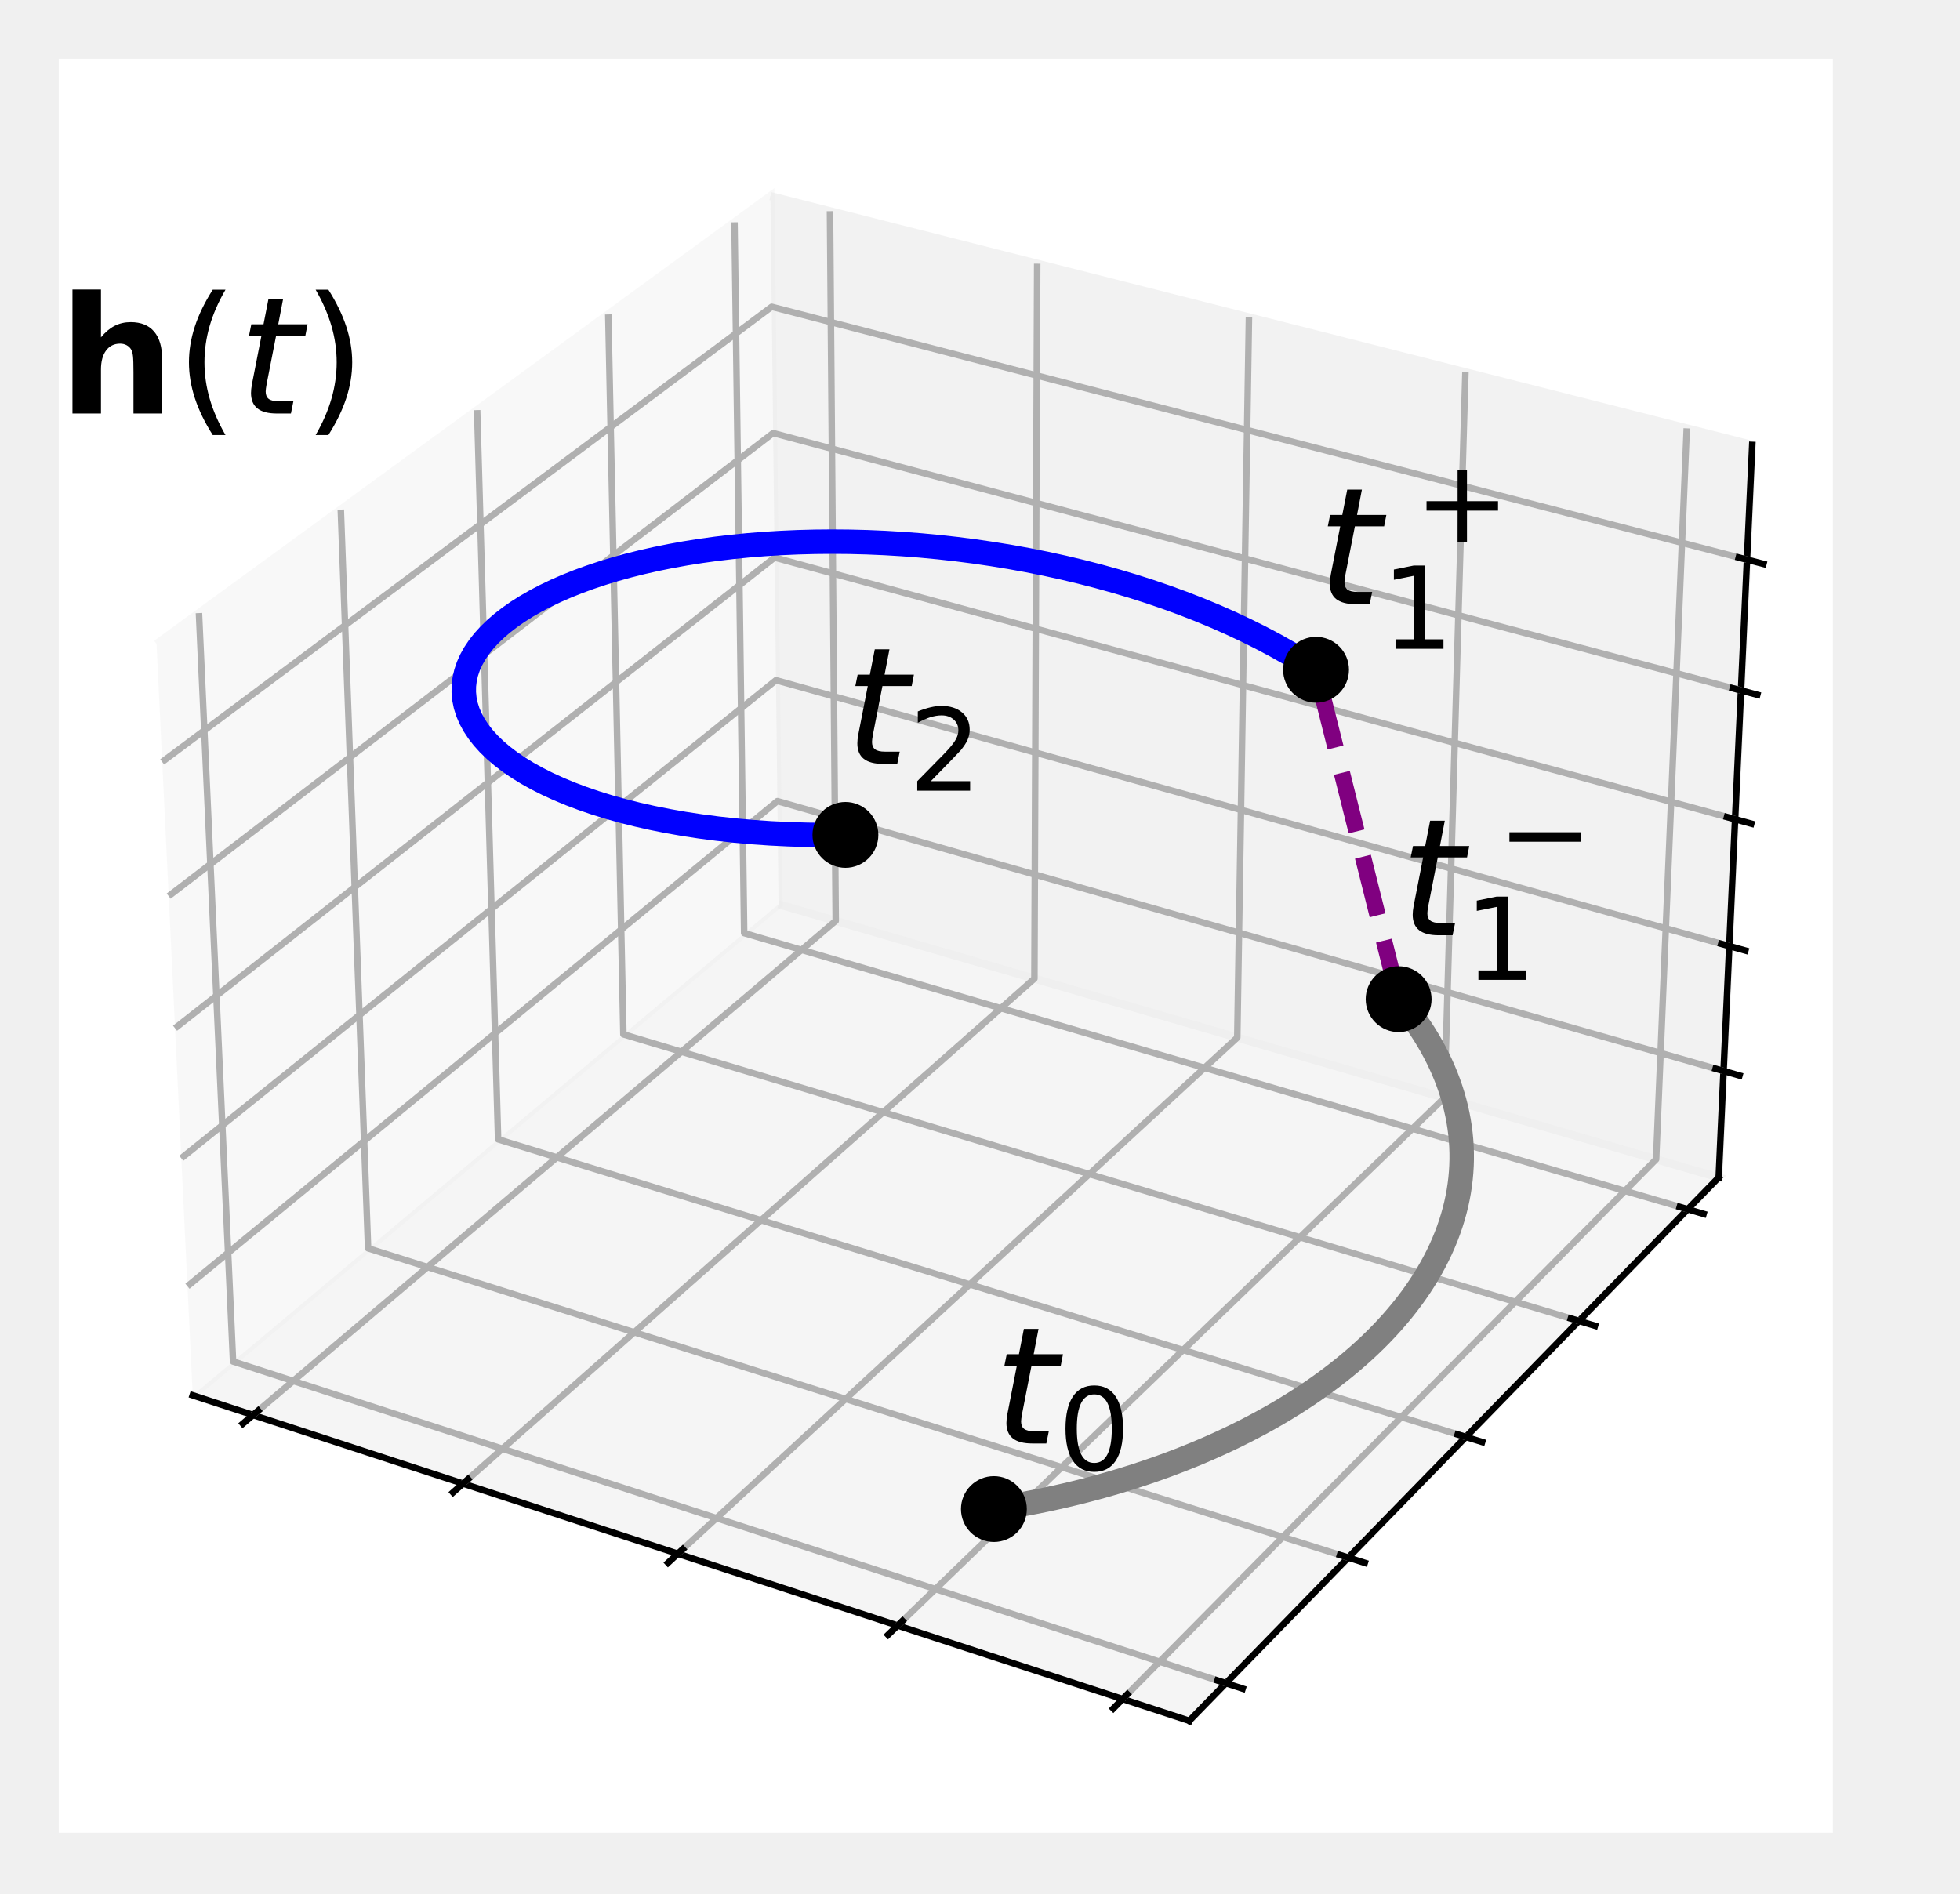
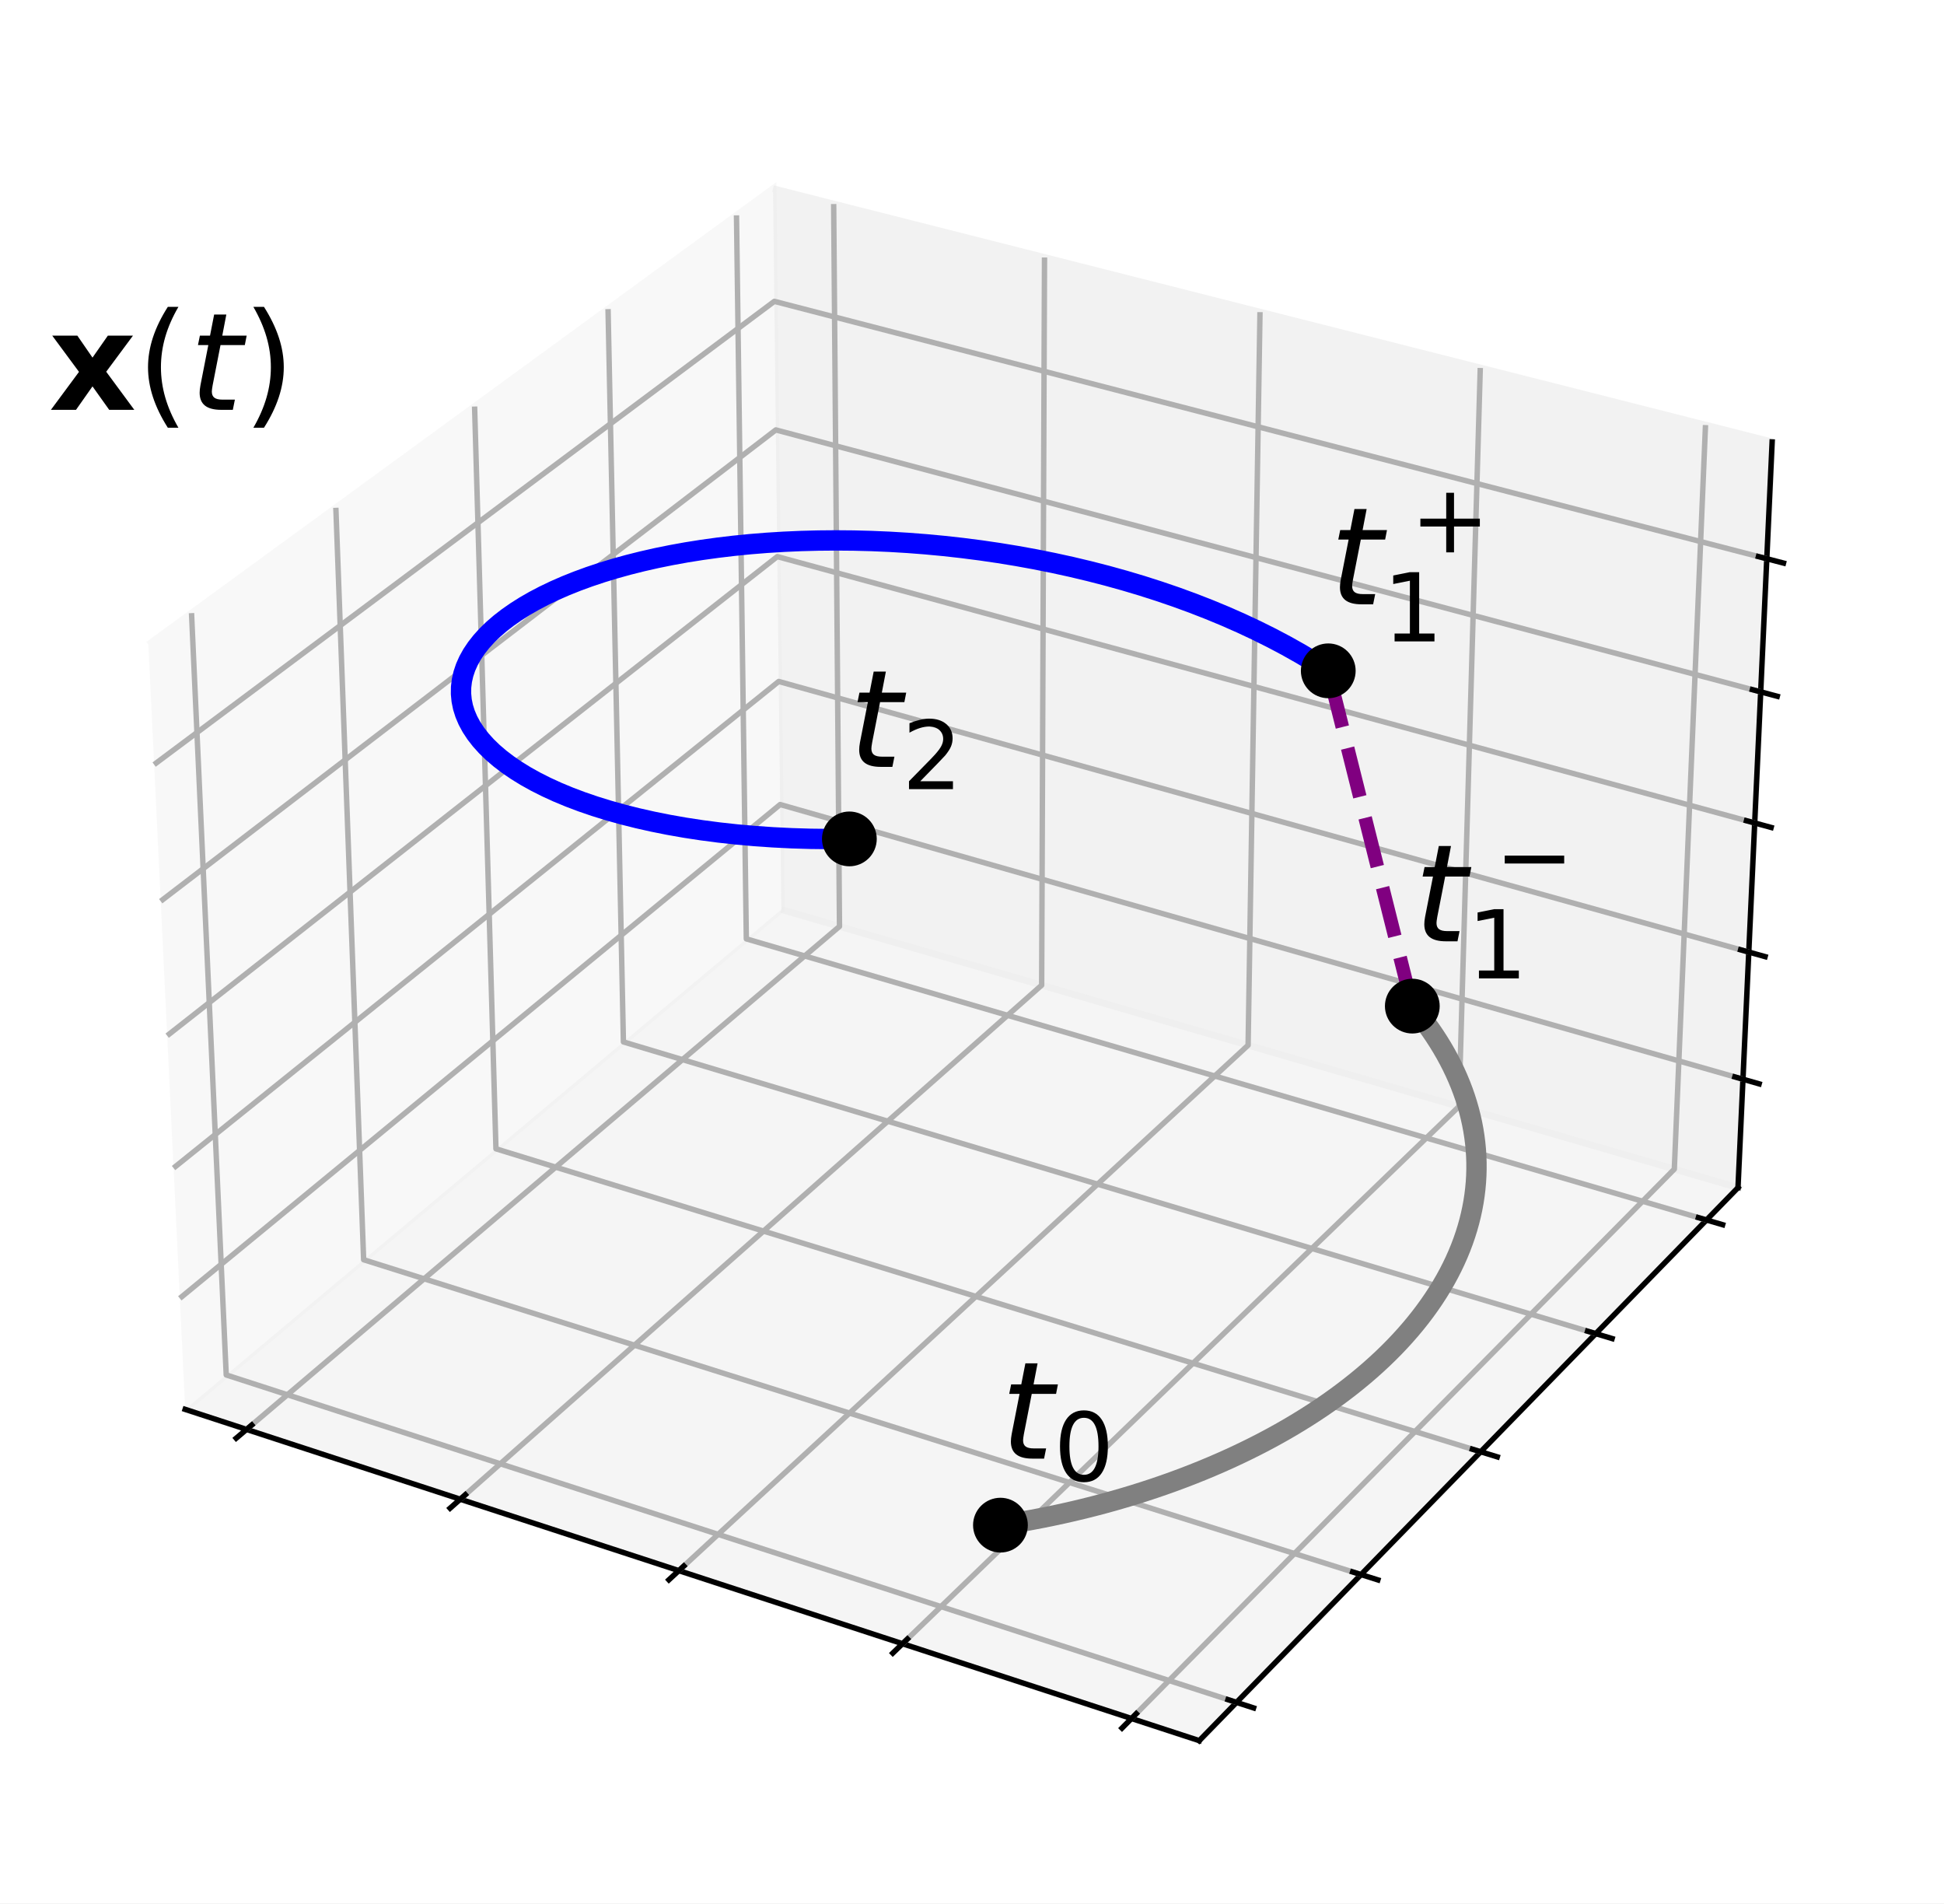
- <svg xmlns="http://www.w3.org/2000/svg" xmlns:xlink="http://www.w3.org/1999/xlink" width="240.224pt" height="232.086pt" viewBox="0 0 240.224 232.086" version="1.1">
+ <svg xmlns="http://www.w3.org/2000/svg" xmlns:xlink="http://www.w3.org/1999/xlink" width="286.553pt" height="280.512pt" viewBox="0 0 286.553 280.512" version="1.1">
  <defs>
    <style type="text/css">*{stroke-linejoin: round; stroke-linecap: butt}</style>
  </defs>
  <g id="figure_1">
    <g id="patch_1">
-       <path d="M 0 232.086  L 240.224 232.086  L 240.224 0  L 0 0  L 0 232.086  z " style="fill: none" />
+       <path d="M 0 280.512  L 286.553 280.512  L 286.553 0  L 0 0  z " style="fill: #ffffff" />
    </g>
    <g id="patch_2">
-       <path d="M 7.2 224.64  L 224.64 224.64  L 224.64 7.2  L 7.2 7.2  z " style="fill: #ffffff" />
+       <path d="M 7.2 273.312  L 273.312 273.312  L 273.312 7.2  L 7.2 7.2  z " style="fill: #ffffff" />
    </g>
    <g id="pane3d_1">
      <g id="patch_3">
-         <path d="M 23.618 171.026  L 95.424 110.837  L 94.426 24.034  L 19.184 78.942  " style="fill: #f2f2f2; opacity: 0.5; stroke: #f2f2f2; stroke-linejoin: miter" />
+         <path d="M 27.293 207.697  L 115.172 134.035  L 113.951 27.802  L 21.866 95.001  " style="fill: #f2f2f2; opacity: 0.5; stroke: #f2f2f2; stroke-linejoin: miter" />
      </g>
    </g>
    <g id="pane3d_2">
      <g id="patch_4">
-         <path d="M 95.424 110.837  L 210.647 144.328  L 214.759 54.535  L 94.426 24.034  " style="fill: #e6e6e6; opacity: 0.5; stroke: #e6e6e6; stroke-linejoin: miter" />
+         <path d="M 115.172 134.035  L 256.186 175.023  L 261.219 65.13  L 113.951 27.802  " style="fill: #e6e6e6; opacity: 0.5; stroke: #e6e6e6; stroke-linejoin: miter" />
      </g>
    </g>
    <g id="pane3d_3">
      <g id="patch_5">
-         <path d="M 23.618 171.026  L 145.76 210.918  L 210.647 144.328  L 95.424 110.837  " style="fill: #ececec; opacity: 0.5; stroke: #ececec; stroke-linejoin: miter" />
+         <path d="M 27.293 207.697  L 176.775 256.518  L 256.186 175.023  L 115.172 134.035  " style="fill: #ececec; opacity: 0.5; stroke: #ececec; stroke-linejoin: miter" />
      </g>
    </g>
    <g id="axis3d_1">
      <g id="line2d_1">
-         <path d="M 23.618 171.026  L 145.76 210.918  " style="fill: none; stroke: #000000; stroke-width: 0.8; stroke-linecap: square" />
+         <path d="M 27.293 207.697  L 176.775 256.518  " style="fill: none; stroke: #000000; stroke-width: 0.8; stroke-linecap: square" />
      </g>
      <g id="Line3DCollection_1">
-         <path d="M 31.013 173.441  L 102.429 112.873  L 101.727 25.884  " style="fill: none; stroke: #b0b0b0; stroke-width: 0.8" />
-         <path d="M 56.75 181.847  L 126.78 119.951  L 127.122 32.321  " style="fill: none; stroke: #b0b0b0; stroke-width: 0.8" />
-         <path d="M 83.079 190.446  L 151.644 127.178  L 153.075 38.9  " style="fill: none; stroke: #b0b0b0; stroke-width: 0.8" />
-         <path d="M 110.021 199.245  L 177.037 134.559  L 179.606 45.625  " style="fill: none; stroke: #b0b0b0; stroke-width: 0.8" />
-         <path d="M 137.597 208.252  L 202.978 142.099  L 206.734 52.501  " style="fill: none; stroke: #b0b0b0; stroke-width: 0.8" />
+         <path d="M 36.343 210.653  L 123.745 136.527  L 122.886 30.067  " style="fill: none; stroke: #b0b0b0; stroke-width: 0.8" />
+         <path d="M 67.841 220.94  L 153.546 145.189  L 153.965 37.945  " style="fill: none; stroke: #b0b0b0; stroke-width: 0.8" />
+         <path d="M 100.064 231.464  L 183.976 154.034  L 185.728 45.996  " style="fill: none; stroke: #b0b0b0; stroke-width: 0.8" />
+         <path d="M 133.036 242.233  L 215.054 163.067  L 218.198 54.226  " style="fill: none; stroke: #b0b0b0; stroke-width: 0.8" />
+         <path d="M 166.786 253.255  L 246.801 172.295  L 251.398 62.641  " style="fill: none; stroke: #b0b0b0; stroke-width: 0.8" />
      </g>
      <g id="xtick_1">
        <g id="line2d_2">
-           <path d="M 31.635 172.914  L 29.767 174.499  " style="fill: none; stroke: #000000; stroke-width: 0.8; stroke-linecap: square" />
+           <path d="M 37.105 210.008  L 34.818 211.947  " style="fill: none; stroke: #000000; stroke-width: 0.8; stroke-linecap: square" />
        </g>
      </g>
      <g id="xtick_2">
        <g id="line2d_3">
-           <path d="M 57.36 181.308  L 55.527 182.928  " style="fill: none; stroke: #000000; stroke-width: 0.8; stroke-linecap: square" />
+           <path d="M 68.588 220.28  L 66.344 222.264  " style="fill: none; stroke: #000000; stroke-width: 0.8; stroke-linecap: square" />
        </g>
      </g>
      <g id="xtick_3">
        <g id="line2d_4">
-           <path d="M 83.677 189.894  L 81.88 191.553  " style="fill: none; stroke: #000000; stroke-width: 0.8; stroke-linecap: square" />
+           <path d="M 100.796 230.789  L 98.596 232.818  " style="fill: none; stroke: #000000; stroke-width: 0.8; stroke-linecap: square" />
        </g>
      </g>
      <g id="xtick_4">
        <g id="line2d_5">
-           <path d="M 110.606 198.68  L 108.848 200.378  " style="fill: none; stroke: #000000; stroke-width: 0.8; stroke-linecap: square" />
+           <path d="M 133.753 241.542  L 131.601 243.619  " style="fill: none; stroke: #000000; stroke-width: 0.8; stroke-linecap: square" />
        </g>
      </g>
      <g id="xtick_5">
        <g id="line2d_6">
-           <path d="M 138.169 207.674  L 136.452 209.411  " style="fill: none; stroke: #000000; stroke-width: 0.8; stroke-linecap: square" />
+           <path d="M 167.485 252.548  L 165.384 254.674  " style="fill: none; stroke: #000000; stroke-width: 0.8; stroke-linecap: square" />
        </g>
      </g>
    </g>
    <g id="axis3d_2">
      <g id="line2d_7">
-         <path d="M 210.647 144.328  L 145.76 210.918  " style="fill: none; stroke: #000000; stroke-width: 0.8; stroke-linecap: square" />
+         <path d="M 256.186 175.023  L 176.775 256.518  " style="fill: none; stroke: #000000; stroke-width: 0.8; stroke-linecap: square" />
      </g>
      <g id="Line3DCollection_2">
-         <path d="M 24.385 75.147  L 28.564 166.881  L 150.248 206.312  " style="fill: none; stroke: #b0b0b0; stroke-width: 0.8" />
-         <path d="M 41.769 62.461  L 45.115 153.008  L 165.245 190.921  " style="fill: none; stroke: #b0b0b0; stroke-width: 0.8" />
-         <path d="M 58.478 50.267  L 61.05 139.65  L 179.656 176.132  " style="fill: none; stroke: #b0b0b0; stroke-width: 0.8" />
-         <path d="M 74.551 38.538  L 76.404 126.78  L 193.515 161.909  " style="fill: none; stroke: #b0b0b0; stroke-width: 0.8" />
-         <path d="M 90.023 27.247  L 91.207 114.372  L 206.852 148.222  " style="fill: none; stroke: #b0b0b0; stroke-width: 0.8" />
+         <path d="M 28.231 90.356  L 33.346 202.624  L 182.267 250.882  " style="fill: none; stroke: #b0b0b0; stroke-width: 0.8" />
+         <path d="M 49.507 74.83  L 53.602 185.645  L 200.622 232.045  " style="fill: none; stroke: #b0b0b0; stroke-width: 0.8" />
+         <path d="M 69.956 59.907  L 73.104 169.298  L 218.259 213.945  " style="fill: none; stroke: #b0b0b0; stroke-width: 0.8" />
+         <path d="M 89.627 45.552  L 91.894 153.547  L 235.22 196.54  " style="fill: none; stroke: #b0b0b0; stroke-width: 0.8" />
+         <path d="M 108.562 31.734  L 110.011 138.361  L 251.542 179.789  " style="fill: none; stroke: #b0b0b0; stroke-width: 0.8" />
      </g>
      <g id="xtick_6">
        <g id="line2d_8">
-           <path d="M 149.222 205.98  L 152.301 206.978  " style="fill: none; stroke: #000000; stroke-width: 0.8; stroke-linecap: square" />
+           <path d="M 181.013 250.475  L 184.781 251.696  " style="fill: none; stroke: #000000; stroke-width: 0.8; stroke-linecap: square" />
        </g>
      </g>
      <g id="xtick_7">
        <g id="line2d_9">
-           <path d="M 164.234 190.602  L 167.27 191.56  " style="fill: none; stroke: #000000; stroke-width: 0.8; stroke-linecap: square" />
+           <path d="M 199.384 231.655  L 203.101 232.828  " style="fill: none; stroke: #000000; stroke-width: 0.8; stroke-linecap: square" />
        </g>
      </g>
      <g id="xtick_8">
        <g id="line2d_10">
-           <path d="M 178.659 175.825  L 181.654 176.746  " style="fill: none; stroke: #000000; stroke-width: 0.8; stroke-linecap: square" />
+           <path d="M 217.038 213.57  L 220.704 214.697  " style="fill: none; stroke: #000000; stroke-width: 0.8; stroke-linecap: square" />
        </g>
      </g>
      <g id="xtick_9">
        <g id="line2d_11">
-           <path d="M 192.531 161.614  L 195.485 162.5  " style="fill: none; stroke: #000000; stroke-width: 0.8; stroke-linecap: square" />
+           <path d="M 234.016 196.178  L 237.631 197.263  " style="fill: none; stroke: #000000; stroke-width: 0.8; stroke-linecap: square" />
        </g>
      </g>
      <g id="xtick_10">
        <g id="line2d_12">
-           <path d="M 205.881 147.938  L 208.796 148.791  " style="fill: none; stroke: #000000; stroke-width: 0.8; stroke-linecap: square" />
+           <path d="M 250.354 179.441  L 253.921 180.485  " style="fill: none; stroke: #000000; stroke-width: 0.8; stroke-linecap: square" />
        </g>
      </g>
    </g>
    <g id="axis3d_3">
      <g id="line2d_13">
-         <path d="M 210.647 144.328  L 214.759 54.535  " style="fill: none; stroke: #000000; stroke-width: 0.8; stroke-linecap: square" />
+         <path d="M 256.186 175.023  L 261.219 65.13  " style="fill: none; stroke: #000000; stroke-width: 0.8; stroke-linecap: square" />
      </g>
      <g id="Line3DCollection_3">
-         <path d="M 211.244 131.274  L 95.279 98.195  L 22.974 157.658  " style="fill: none; stroke: #b0b0b0; stroke-width: 0.8" />
-         <path d="M 211.946 115.961  L 95.108 83.376  L 22.219 141.97  " style="fill: none; stroke: #b0b0b0; stroke-width: 0.8" />
-         <path d="M 212.658 100.415  L 94.935 68.341  L 21.451 126.032  " style="fill: none; stroke: #b0b0b0; stroke-width: 0.8" />
-         <path d="M 213.38 84.629  L 94.76 53.085  L 20.672 109.839  " style="fill: none; stroke: #b0b0b0; stroke-width: 0.8" />
-         <path d="M 214.115 68.597  L 94.582 37.604  L 19.879 93.384  " style="fill: none; stroke: #b0b0b0; stroke-width: 0.8" />
+         <path d="M 256.918 159.047  L 114.994 118.563  L 26.505 191.337  " style="fill: none; stroke: #b0b0b0; stroke-width: 0.8" />
+         <path d="M 257.776 140.307  L 114.786 100.427  L 25.581 172.137  " style="fill: none; stroke: #b0b0b0; stroke-width: 0.8" />
+         <path d="M 258.647 121.28  L 114.574 82.026  L 24.641 152.631  " style="fill: none; stroke: #b0b0b0; stroke-width: 0.8" />
+         <path d="M 259.532 101.96  L 114.359 63.356  L 23.687 132.813  " style="fill: none; stroke: #b0b0b0; stroke-width: 0.8" />
+         <path d="M 260.431 82.341  L 114.142 44.41  L 22.717 112.676  " style="fill: none; stroke: #b0b0b0; stroke-width: 0.8" />
      </g>
      <g id="xtick_11">
        <g id="line2d_14">
-           <path d="M 210.271 130.996  L 213.194 131.83  " style="fill: none; stroke: #000000; stroke-width: 0.8; stroke-linecap: square" />
+           <path d="M 255.726 158.707  L 259.304 159.727  " style="fill: none; stroke: #000000; stroke-width: 0.8; stroke-linecap: square" />
        </g>
      </g>
      <g id="xtick_12">
        <g id="line2d_15">
-           <path d="M 210.964 115.688  L 213.911 116.509  " style="fill: none; stroke: #000000; stroke-width: 0.8; stroke-linecap: square" />
+           <path d="M 256.575 139.972  L 260.181 140.977  " style="fill: none; stroke: #000000; stroke-width: 0.8; stroke-linecap: square" />
        </g>
      </g>
      <g id="xtick_13">
        <g id="line2d_16">
-           <path d="M 211.669 100.145  L 214.638 100.955  " style="fill: none; stroke: #000000; stroke-width: 0.8; stroke-linecap: square" />
+           <path d="M 257.437 120.95  L 261.071 121.941  " style="fill: none; stroke: #000000; stroke-width: 0.8; stroke-linecap: square" />
        </g>
      </g>
      <g id="xtick_14">
        <g id="line2d_17">
-           <path d="M 212.384 84.364  L 215.377 85.16  " style="fill: none; stroke: #000000; stroke-width: 0.8; stroke-linecap: square" />
+           <path d="M 258.312 101.636  L 261.975 102.61  " style="fill: none; stroke: #000000; stroke-width: 0.8; stroke-linecap: square" />
        </g>
      </g>
      <g id="xtick_15">
        <g id="line2d_18">
-           <path d="M 213.11 68.337  L 216.127 69.119  " style="fill: none; stroke: #000000; stroke-width: 0.8; stroke-linecap: square" />
+           <path d="M 259.201 82.022  L 262.894 82.979  " style="fill: none; stroke: #000000; stroke-width: 0.8; stroke-linecap: square" />
        </g>
      </g>
    </g>
    <g id="axes_1">
      <g id="line2d_19">
-         <path d="M 121.814 184.969  L 123.078 184.77  L 124.34 184.557  L 125.6 184.33  L 126.856 184.089  L 128.11 183.835  L 129.359 183.566  L 130.603 183.283  L 131.842 182.986  L 133.076 182.676  L 134.303 182.352  L 135.523 182.015  L 136.736 181.664  L 137.94 181.3  L 139.136 180.922  L 140.323 180.532  L 141.5 180.128  L 142.667 179.712  L 143.823 179.282  L 144.967 178.841  L 146.1 178.386  L 147.221 177.92  L 148.329 177.441  L 149.423 176.951  L 150.504 176.448  L 151.57 175.935  L 152.622 175.409  L 153.659 174.873  L 154.68 174.325  L 155.684 173.767  L 156.673 173.198  L 157.644 172.618  L 158.598 172.028  L 159.534 171.429  L 160.452 170.819  L 161.352 170.2  L 162.233 169.572  L 163.094 168.935  L 163.936 168.288  L 164.758 167.633  L 165.559 166.97  L 166.34 166.299  L 167.1 165.62  L 167.839 164.933  L 168.556 164.239  L 169.252 163.537  L 169.925 162.829  L 170.577 162.114  L 171.205 161.393  L 171.811 160.666  L 172.394 159.933  L 172.954 159.195  L 173.491 158.451  L 174.004 157.702  L 174.493 156.949  L 174.959 156.191  L 175.4 155.429  L 175.818 154.663  L 176.211 153.893  L 176.58 153.12  L 176.924 152.344  L 177.244 151.565  L 177.539 150.784  L 177.809 150  L 178.055 149.214  L 178.276 148.427  L 178.472 147.638  L 178.643 146.848  L 178.79 146.057  L 178.911 145.265  L 179.008 144.473  L 179.08 143.681  L 179.127 142.889  L 179.15 142.098  L 179.148 141.307  L 179.121 140.517  L 179.07 139.728  L 178.994 138.941  L 178.894 138.155  L 178.769 137.371  L 178.621 136.59  L 178.448 135.811  L 178.251 135.034  L 178.031 134.261  L 177.787 133.49  L 177.52 132.724  L 177.229 131.96  L 176.916 131.201  L 176.579 130.445  L 176.219 129.694  L 175.837 128.948  L 175.433 128.206  L 175.007 127.47  L 174.558 126.738  L 174.088 126.012  L 173.597 125.291  L 173.084 124.577  L 172.55 123.868  L 171.996 123.165  L 171.421 122.469  " clip-path="url(#p10249b1ab5)" style="fill: none; stroke: #808080; stroke-width: 3; stroke-linecap: square" />
+         <path d="M 147.469 224.761  L 149.016 224.518  L 150.561 224.257  L 152.102 223.979  L 153.64 223.685  L 155.174 223.373  L 156.703 223.044  L 158.226 222.698  L 159.743 222.335  L 161.252 221.955  L 162.754 221.559  L 164.247 221.146  L 165.731 220.716  L 167.205 220.27  L 168.669 219.808  L 170.121 219.33  L 171.562 218.836  L 172.99 218.327  L 174.404 217.801  L 175.805 217.261  L 177.192 216.705  L 178.563 216.134  L 179.919 215.548  L 181.259 214.948  L 182.581 214.333  L 183.887 213.704  L 185.174 213.061  L 186.442 212.405  L 187.692 211.734  L 188.921 211.051  L 190.131 210.355  L 191.32 209.645  L 192.487 208.924  L 193.633 208.19  L 194.757 207.444  L 195.858 206.686  L 196.935 205.917  L 197.99 205.137  L 199.02 204.346  L 200.025 203.545  L 201.006 202.733  L 201.962 201.912  L 202.892 201.08  L 203.797 200.24  L 204.674 199.39  L 205.526 198.532  L 206.35 197.665  L 207.147 196.79  L 207.917 195.908  L 208.658 195.018  L 209.372 194.121  L 210.057 193.217  L 210.714 192.307  L 211.342 191.391  L 211.941 190.469  L 212.51 189.541  L 213.051 188.608  L 213.561 187.671  L 214.042 186.729  L 214.494 185.783  L 214.915 184.833  L 215.307 183.88  L 215.668 182.924  L 215.999 181.964  L 216.299 181.003  L 216.57 180.039  L 216.81 179.074  L 217.019 178.107  L 217.199 177.139  L 217.348 176.17  L 217.466 175.201  L 217.554 174.231  L 217.612 173.262  L 217.639 172.293  L 217.637 171.325  L 217.604 170.358  L 217.541 169.393  L 217.448 168.43  L 217.326 167.468  L 217.173 166.509  L 216.992 165.552  L 216.78 164.599  L 216.54 163.649  L 216.27 162.702  L 215.972 161.759  L 215.645 160.821  L 215.289 159.887  L 214.905 158.957  L 214.493 158.033  L 214.053 157.114  L 213.585 156.2  L 213.091 155.292  L 212.569 154.391  L 212.02 153.496  L 211.445 152.607  L 210.843 151.725  L 210.215 150.85  L 209.562 149.983  L 208.884 149.123  L 208.18 148.271  " clip-path="url(#pef426db21e)" style="fill: none; stroke: #808080; stroke-width: 3; stroke-linecap: square" />
      </g>
      <g id="line2d_20">
-         <path d="M 171.421 122.469  L 171.319 122.064  L 171.217 121.658  L 171.116 121.253  L 171.014 120.847  L 170.912 120.441  L 170.81 120.035  L 170.709 119.63  L 170.607 119.224  L 170.505 118.818  L 170.403 118.412  L 170.302 118.006  L 170.2 117.6  L 170.098 117.194  L 169.996 116.788  L 169.894 116.381  L 169.792 115.975  L 169.691 115.569  L 169.589 115.163  L 169.487 114.756  L 169.385 114.35  L 169.283 113.943  L 169.181 113.537  L 169.079 113.13  L 168.977 112.724  L 168.875 112.317  L 168.773 111.91  L 168.671 111.504  L 168.569 111.097  L 168.467 110.69  L 168.365 110.283  L 168.263 109.876  L 168.161 109.469  L 168.059 109.062  L 167.957 108.655  L 167.855 108.248  L 167.753 107.841  L 167.651 107.434  L 167.549 107.026  L 167.447 106.619  L 167.345 106.212  L 167.242 105.804  L 167.14 105.397  L 167.038 104.989  L 166.936 104.582  L 166.834 104.174  L 166.731 103.767  L 166.629 103.359  L 166.527 102.951  L 166.425 102.544  L 166.323 102.136  L 166.22 101.728  L 166.118 101.32  L 166.016 100.912  L 165.913 100.504  L 165.811 100.096  L 165.709 99.688  L 165.606 99.28  L 165.504 98.871  L 165.402 98.463  L 165.299 98.055  L 165.197 97.647  L 165.095 97.238  L 164.992 96.83  L 164.89 96.421  L 164.787 96.013  L 164.685 95.604  L 164.583 95.196  L 164.48 94.787  L 164.378 94.378  L 164.275 93.97  L 164.173 93.561  L 164.07 93.152  L 163.968 92.743  L 163.865 92.334  L 163.763 91.925  L 163.66 91.516  L 163.557 91.107  L 163.455 90.698  L 163.352 90.289  L 163.25 89.879  L 163.147 89.47  L 163.044 89.061  L 162.942 88.651  L 162.839 88.242  L 162.736 87.833  L 162.634 87.423  L 162.531 87.013  L 162.428 86.604  L 162.326 86.194  L 162.223 85.785  L 162.12 85.375  L 162.018 84.965  L 161.915 84.555  L 161.812 84.145  L 161.709 83.735  L 161.606 83.325  L 161.504 82.915  L 161.401 82.505  L 161.298 82.095  " clip-path="url(#p10249b1ab5)" style="fill: none; stroke-dasharray: 7.4,3.2; stroke-dashoffset: 0; stroke: #800080; stroke-width: 2" />
+         <path d="M 208.18 148.271  L 208.055 147.775  L 207.931 147.279  L 207.807 146.782  L 207.682 146.286  L 207.558 145.789  L 207.433 145.293  L 207.309 144.796  L 207.184 144.299  L 207.059 143.802  L 206.935 143.306  L 206.81 142.809  L 206.686 142.312  L 206.561 141.815  L 206.437 141.318  L 206.312 140.821  L 206.187 140.324  L 206.063 139.826  L 205.938 139.329  L 205.813 138.832  L 205.689 138.334  L 205.564 137.837  L 205.439 137.339  L 205.314 136.842  L 205.19 136.344  L 205.065 135.847  L 204.94 135.349  L 204.815 134.851  L 204.69 134.353  L 204.566 133.855  L 204.441 133.357  L 204.316 132.859  L 204.191 132.361  L 204.066 131.863  L 203.941 131.365  L 203.816 130.867  L 203.691 130.368  L 203.566 129.87  L 203.441 129.372  L 203.316 128.873  L 203.191 128.375  L 203.066 127.876  L 202.941 127.377  L 202.816 126.879  L 202.691 126.38  L 202.566 125.881  L 202.441 125.382  L 202.316 124.883  L 202.191 124.384  L 202.066 123.885  L 201.941 123.386  L 201.816 122.887  L 201.69 122.388  L 201.565 121.889  L 201.44 121.389  L 201.315 120.89  L 201.19 120.39  L 201.064 119.891  L 200.939 119.391  L 200.814 118.892  L 200.689 118.392  L 200.563 117.892  L 200.438 117.393  L 200.313 116.893  L 200.187 116.393  L 200.062 115.893  L 199.937 115.393  L 199.811 114.893  L 199.686 114.393  L 199.56 113.892  L 199.435 113.392  L 199.31 112.892  L 199.184 112.391  L 199.059 111.891  L 198.933 111.391  L 198.808 110.89  L 198.682 110.389  L 198.557 109.889  L 198.431 109.388  L 198.306 108.887  L 198.18 108.386  L 198.054 107.886  L 197.929 107.385  L 197.803 106.884  L 197.678 106.383  L 197.552 105.881  L 197.426 105.38  L 197.301 104.879  L 197.175 104.378  L 197.049 103.876  L 196.923 103.375  L 196.798 102.873  L 196.672 102.372  L 196.546 101.87  L 196.42 101.369  L 196.295 100.867  L 196.169 100.365  L 196.043 99.863  L 195.917 99.362  L 195.791 98.86  " clip-path="url(#pef426db21e)" style="fill: none; stroke-dasharray: 7.4,3.2; stroke-dashoffset: 0; stroke: #800080; stroke-width: 2" />
      </g>
      <g id="line2d_21">
-         <path d="M 161.298 82.095  L 159.67 81.06  L 157.99 80.056  L 156.26 79.083  L 154.483 78.142  L 152.661 77.235  L 150.796 76.361  L 148.891 75.521  L 146.949 74.716  L 144.971 73.946  L 142.96 73.212  L 140.919 72.514  L 138.851 71.852  L 136.757 71.228  L 134.641 70.641  L 132.505 70.091  L 130.352 69.579  L 128.184 69.105  L 126.005 68.669  L 123.816 68.271  L 121.62 67.912  L 119.42 67.59  L 117.219 67.307  L 115.02 67.063  L 112.824 66.856  L 110.635 66.688  L 108.456 66.557  L 106.289 66.464  L 104.136 66.409  L 102.001 66.39  L 99.885 66.409  L 97.793 66.464  L 95.725 66.555  L 93.685 66.681  L 91.676 66.843  L 89.7 67.039  L 87.759 67.269  L 85.856 67.533  L 83.994 67.83  L 82.174 68.159  L 80.4 68.519  L 78.673 68.91  L 76.997 69.33  L 75.373 69.78  L 73.803 70.258  L 72.291 70.763  L 70.837 71.295  L 69.445 71.851  L 68.115 72.432  L 66.851 73.037  L 65.654 73.663  L 64.526 74.311  L 63.468 74.978  L 62.484 75.664  L 61.573 76.367  L 60.738 77.087  L 59.981 77.821  L 59.302 78.569  L 58.703 79.329  L 58.186 80.1  L 57.75 80.88  L 57.399 81.668  L 57.131 82.462  L 56.949 83.262  L 56.853 84.064  L 56.843 84.869  L 56.92 85.674  L 57.085 86.478  L 57.337 87.278  L 57.677 88.075  L 58.105 88.865  L 58.62 89.648  L 59.222 90.422  L 59.911 91.184  L 60.687 91.934  L 61.548 92.671  L 62.494 93.391  L 63.523 94.094  L 64.636 94.779  L 65.829 95.443  L 67.103 96.085  L 68.455 96.704  L 69.884 97.298  L 71.387 97.865  L 72.964 98.405  L 74.611 98.916  L 76.327 99.396  L 78.109 99.844  L 79.954 100.259  L 81.861 100.64  L 83.825 100.985  L 85.846 101.294  L 87.918 101.565  L 90.04 101.797  L 92.208 101.99  L 94.418 102.143  L 96.668 102.254  L 98.954 102.324  L 101.272 102.351  L 103.618 102.335  " clip-path="url(#p10249b1ab5)" style="fill: none; stroke: #0000ff; stroke-width: 3; stroke-linecap: square" />
+         <path d="M 195.791 98.86  L 193.799 97.593  L 191.743 96.364  L 189.626 95.173  L 187.451 94.022  L 185.221 92.912  L 182.939 91.842  L 180.608 90.814  L 178.23 89.829  L 175.809 88.886  L 173.349 87.988  L 170.851 87.134  L 168.32 86.324  L 165.757 85.56  L 163.168 84.841  L 160.554 84.169  L 157.919 83.542  L 155.266 82.962  L 152.598 82.428  L 149.919 81.941  L 147.232 81.501  L 144.54 81.108  L 141.846 80.762  L 139.154 80.462  L 136.467 80.21  L 133.788 80.004  L 131.121 79.844  L 128.469 79.73  L 125.834 79.662  L 123.221 79.64  L 120.632 79.662  L 118.071 79.729  L 115.541 79.841  L 113.044 79.995  L 110.585 80.193  L 108.167 80.434  L 105.791 80.716  L 103.462 81.038  L 101.183 81.401  L 98.956 81.804  L 96.785 82.244  L 94.672 82.723  L 92.62 83.238  L 90.633 83.788  L 88.712 84.373  L 86.861 84.991  L 85.082 85.642  L 83.377 86.323  L 81.75 87.034  L 80.203 87.774  L 78.738 88.54  L 77.358 89.333  L 76.064 90.15  L 74.858 90.989  L 73.744 91.85  L 72.722 92.731  L 71.795 93.629  L 70.964 94.545  L 70.232 95.475  L 69.598 96.418  L 69.066 97.373  L 68.635 98.337  L 68.308 99.309  L 68.085 100.287  L 67.967 101.27  L 67.955 102.254  L 68.05 103.24  L 68.251 104.223  L 68.56 105.203  L 68.976 106.178  L 69.499 107.145  L 70.13 108.103  L 70.867 109.05  L 71.71 109.983  L 72.659 110.902  L 73.713 111.802  L 74.871 112.684  L 76.131 113.545  L 77.492 114.383  L 78.953 115.195  L 80.512 115.981  L 82.166 116.739  L 83.915 117.465  L 85.755 118.16  L 87.684 118.82  L 89.7 119.445  L 91.8 120.033  L 93.981 120.581  L 96.24 121.089  L 98.573 121.555  L 100.977 121.978  L 103.45 122.356  L 105.986 122.687  L 108.583 122.972  L 111.236 123.208  L 113.941 123.395  L 116.694 123.532  L 119.492 123.617  L 122.329 123.65  L 125.201 123.63  " clip-path="url(#pef426db21e)" style="fill: none; stroke: #0000ff; stroke-width: 3; stroke-linecap: square" />
      </g>
      <g id="Path3DCollection_1">
        <defs>
-           <path id="m792bbee7d2" d="M 0 3.536  C 0.938 3.536 1.837 3.163 2.5 2.5  C 3.163 1.837 3.536 0.938 3.536 0  C 3.536 -0.938 3.163 -1.837 2.5 -2.5  C 1.837 -3.163 0.938 -3.536 0 -3.536  C -0.938 -3.536 -1.837 -3.163 -2.5 -2.5  C -3.163 -1.837 -3.536 -0.938 -3.536 0  C -3.536 0.938 -3.163 1.837 -2.5 2.5  C -1.837 3.163 -0.938 3.536 0 3.536  z " style="stroke: #000000" />
+           <path id="mbeed0f5d84" d="M 0 3.536  C 0.938 3.536 1.837 3.163 2.5 2.5  C 3.163 1.837 3.536 0.938 3.536 0  C 3.536 -0.938 3.163 -1.837 2.5 -2.5  C 1.837 -3.163 0.938 -3.536 0 -3.536  C -0.938 -3.536 -1.837 -3.163 -2.5 -2.5  C -3.163 -1.837 -3.536 -0.938 -3.536 0  C -3.536 0.938 -3.163 1.837 -2.5 2.5  C -1.837 3.163 -0.938 3.536 0 3.536  z " style="stroke: #000000" />
        </defs>
-         <g clip-path="url(#p10249b1ab5)">
-           <use xlink:href="#m792bbee7d2" x="171.421" y="122.469" style="stroke: #000000" />
+         <g clip-path="url(#pef426db21e)">
+           <use xlink:href="#mbeed0f5d84" x="208.18" y="148.271" style="stroke: #000000" />
        </g>
      </g>
      <g id="text_1">
-         <g transform="translate(121.8259 177.0863)scale(0.2 -0.2)">
+         <g transform="translate(147.4839 215.1138)scale(0.2 -0.2)">
          <defs>
            <path id="DejaVuSans-Oblique-74" d="M 2706 3500  L 2619 3053  L 1472 3053  L 1100 1153  Q 1081 1047 1072 975  Q 1063 903 1063 863  Q 1063 663 1183 572  Q 1303 481 1569 481  L 2150 481  L 2053 0  L 1503 0  Q 991 0 739 200  Q 488 400 488 806  Q 488 878 497 964  Q 506 1050 525 1153  L 897 3053  L 409 3053  L 500 3500  L 978 3500  L 1172 4494  L 1747 4494  L 1556 3500  L 2706 3500  z " transform="scale(0.015625)" />
            <path id="DejaVuSans-30" d="M 2034 4250  Q 1547 4250 1301 3770  Q 1056 3291 1056 2328  Q 1056 1369 1301 889  Q 1547 409 2034 409  Q 2525 409 2770 889  Q 3016 1369 3016 2328  Q 3016 3291 2770 3770  Q 2525 4250 2034 4250  z M 2034 4750  Q 2819 4750 3233 4129  Q 3647 3509 3647 2328  Q 3647 1150 3233 529  Q 2819 -91 2034 -91  Q 1250 -91 836 529  Q 422 1150 422 2328  Q 422 3509 836 4129  Q 1250 4750 2034 4750  z " transform="scale(0.015625)" />
          </defs>
          <use xlink:href="#DejaVuSans-Oblique-74" transform="translate(0 0.78125)" />
          <use xlink:href="#DejaVuSans-30" transform="translate(39.20898 -15.625)scale(0.7)" />
        </g>
      </g>
      <g id="text_2">
-         <g transform="translate(171.6197 114.7929)scale(0.2 -0.2)">
+         <g transform="translate(208.4236 138.8766)scale(0.2 -0.2)">
          <defs>
            <path id="DejaVuSans-2212" d="M 678 2272  L 4684 2272  L 4684 1741  L 678 1741  L 678 2272  z " transform="scale(0.015625)" />
            <path id="DejaVuSans-31" d="M 794 531  L 1825 531  L 1825 4091  L 703 3866  L 703 4441  L 1819 4666  L 2450 4666  L 2450 531  L 3481 531  L 3481 0  L 794 0  L 794 531  z " transform="scale(0.015625)" />
          </defs>
          <use xlink:href="#DejaVuSans-Oblique-74" transform="translate(0 0.78125)" />
          <use xlink:href="#DejaVuSans-2212" transform="translate(59.4872 39.0625)scale(0.7)" />
          <use xlink:href="#DejaVuSans-31" transform="translate(39.20898 -26.5625)scale(0.7)" />
        </g>
      </g>
      <g id="text_3">
-         <g transform="translate(161.4597 74.22087)scale(0.2 -0.2)">
+         <g transform="translate(195.9893 89.22289)scale(0.2 -0.2)">
          <defs>
            <path id="DejaVuSans-2b" d="M 2944 4013  L 2944 2272  L 4684 2272  L 4684 1741  L 2944 1741  L 2944 0  L 2419 0  L 2419 1741  L 678 1741  L 678 2272  L 2419 2272  L 2419 4013  L 2944 4013  z " transform="scale(0.015625)" />
          </defs>
          <use xlink:href="#DejaVuSans-Oblique-74" transform="translate(0 0.826562)" />
          <use xlink:href="#DejaVuSans-2b" transform="translate(59.4872 39.10781)scale(0.7)" />
          <use xlink:href="#DejaVuSans-31" transform="translate(39.20898 -26.51719)scale(0.7)" />
        </g>
      </g>
      <g id="text_4">
-         <g transform="translate(103.5546 93.7883)scale(0.2 -0.2)">
+         <g transform="translate(125.1227 113.1703)scale(0.2 -0.2)">
          <defs>
            <path id="DejaVuSans-32" d="M 1228 531  L 3431 531  L 3431 0  L 469 0  L 469 531  Q 828 903 1448 1529  Q 2069 2156 2228 2338  Q 2531 2678 2651 2914  Q 2772 3150 2772 3378  Q 2772 3750 2511 3984  Q 2250 4219 1831 4219  Q 1534 4219 1204 4116  Q 875 4013 500 3803  L 500 4441  Q 881 4594 1212 4672  Q 1544 4750 1819 4750  Q 2544 4750 2975 4387  Q 3406 4025 3406 3419  Q 3406 3131 3298 2873  Q 3191 2616 2906 2266  Q 2828 2175 2409 1742  Q 1991 1309 1228 531  z " transform="scale(0.015625)" />
          </defs>
          <use xlink:href="#DejaVuSans-Oblique-74" transform="translate(0 0.78125)" />
          <use xlink:href="#DejaVuSans-32" transform="translate(39.20898 -15.625)scale(0.7)" />
        </g>
      </g>
      <g id="text_5">
-         <g transform="translate(7.2 50.688)scale(0.2 -0.2)">
-           <defs>
-             <path id="DejaVuSans-Bold-68" d="M 4056 2131  L 4056 0  L 2931 0  L 2931 347  L 2931 1625  Q 2931 2084 2911 2256  Q 2891 2428 2841 2509  Q 2775 2619 2662 2680  Q 2550 2741 2406 2741  Q 2056 2741 1856 2470  Q 1656 2200 1656 1722  L 1656 0  L 538 0  L 538 4863  L 1656 4863  L 1656 2988  Q 1909 3294 2193 3439  Q 2478 3584 2822 3584  Q 3428 3584 3742 3212  Q 4056 2841 4056 2131  z " transform="scale(0.015625)" />
+         <g transform="translate(7.2 60.4224)scale(0.2 -0.2)">
+           <defs>
+             <path id="DejaVuSans-Bold-78" d="M 1422 1791  L 159 3500  L 1344 3500  L 2059 2463  L 2784 3500  L 3969 3500  L 2706 1797  L 4031 0  L 2847 0  L 2059 1106  L 1281 0  L 97 0  L 1422 1791  z " transform="scale(0.015625)" />
            <path id="DejaVuSans-28" d="M 1984 4856  Q 1566 4138 1362 3434  Q 1159 2731 1159 2009  Q 1159 1288 1364 580  Q 1569 -128 1984 -844  L 1484 -844  Q 1016 -109 783 600  Q 550 1309 550 2009  Q 550 2706 781 3412  Q 1013 4119 1484 4856  L 1984 4856  z " transform="scale(0.015625)" />
            <path id="DejaVuSans-29" d="M 513 4856  L 1013 4856  Q 1481 4119 1714 3412  Q 1947 2706 1947 2009  Q 1947 1309 1714 600  Q 1481 -109 1013 -844  L 513 -844  Q 928 -128 1133 580  Q 1338 1288 1338 2009  Q 1338 2731 1133 3434  Q 928 4138 513 4856  z " transform="scale(0.015625)" />
          </defs>
-           <use xlink:href="#DejaVuSans-Bold-68" transform="translate(0 0.015625)" />
-           <use xlink:href="#DejaVuSans-28" transform="translate(71.19141 0.015625)" />
-           <use xlink:href="#DejaVuSans-Oblique-74" transform="translate(110.2051 0.015625)" />
-           <use xlink:href="#DejaVuSans-29" transform="translate(149.4141 0.015625)" />
+           <use xlink:href="#DejaVuSans-Bold-78" transform="translate(0 0.125)" />
+           <use xlink:href="#DejaVuSans-28" transform="translate(64.50195 0.125)" />
+           <use xlink:href="#DejaVuSans-Oblique-74" transform="translate(103.5156 0.125)" />
+           <use xlink:href="#DejaVuSans-29" transform="translate(142.7246 0.125)" />
        </g>
      </g>
      <g id="Path3DCollection_2">
-         <g clip-path="url(#p10249b1ab5)">
-           <use xlink:href="#m792bbee7d2" x="161.298" y="82.095" style="stroke: #000000" />
+         <g clip-path="url(#pef426db21e)">
+           <use xlink:href="#mbeed0f5d84" x="195.791" y="98.86" style="stroke: #000000" />
        </g>
      </g>
      <g id="Path3DCollection_3">
-         <g clip-path="url(#p10249b1ab5)">
-           <use xlink:href="#m792bbee7d2" x="121.814" y="184.969" style="stroke: #000000" />
+         <g clip-path="url(#pef426db21e)">
+           <use xlink:href="#mbeed0f5d84" x="147.469" y="224.761" style="stroke: #000000" />
        </g>
      </g>
      <g id="Path3DCollection_4">
-         <g clip-path="url(#p10249b1ab5)">
-           <use xlink:href="#m792bbee7d2" x="103.618" y="102.335" style="stroke: #000000" />
+         <g clip-path="url(#pef426db21e)">
+           <use xlink:href="#mbeed0f5d84" x="125.201" y="123.63" style="stroke: #000000" />
        </g>
      </g>
    </g>
  </g>
  <defs>
-     <clipPath id="p10249b1ab5">
-       <rect x="7.2" y="7.2" width="217.44" height="217.44" />
+     <clipPath id="pef426db21e">
+       <rect x="7.2" y="7.2" width="266.112" height="266.112" />
    </clipPath>
  </defs>
</svg>
